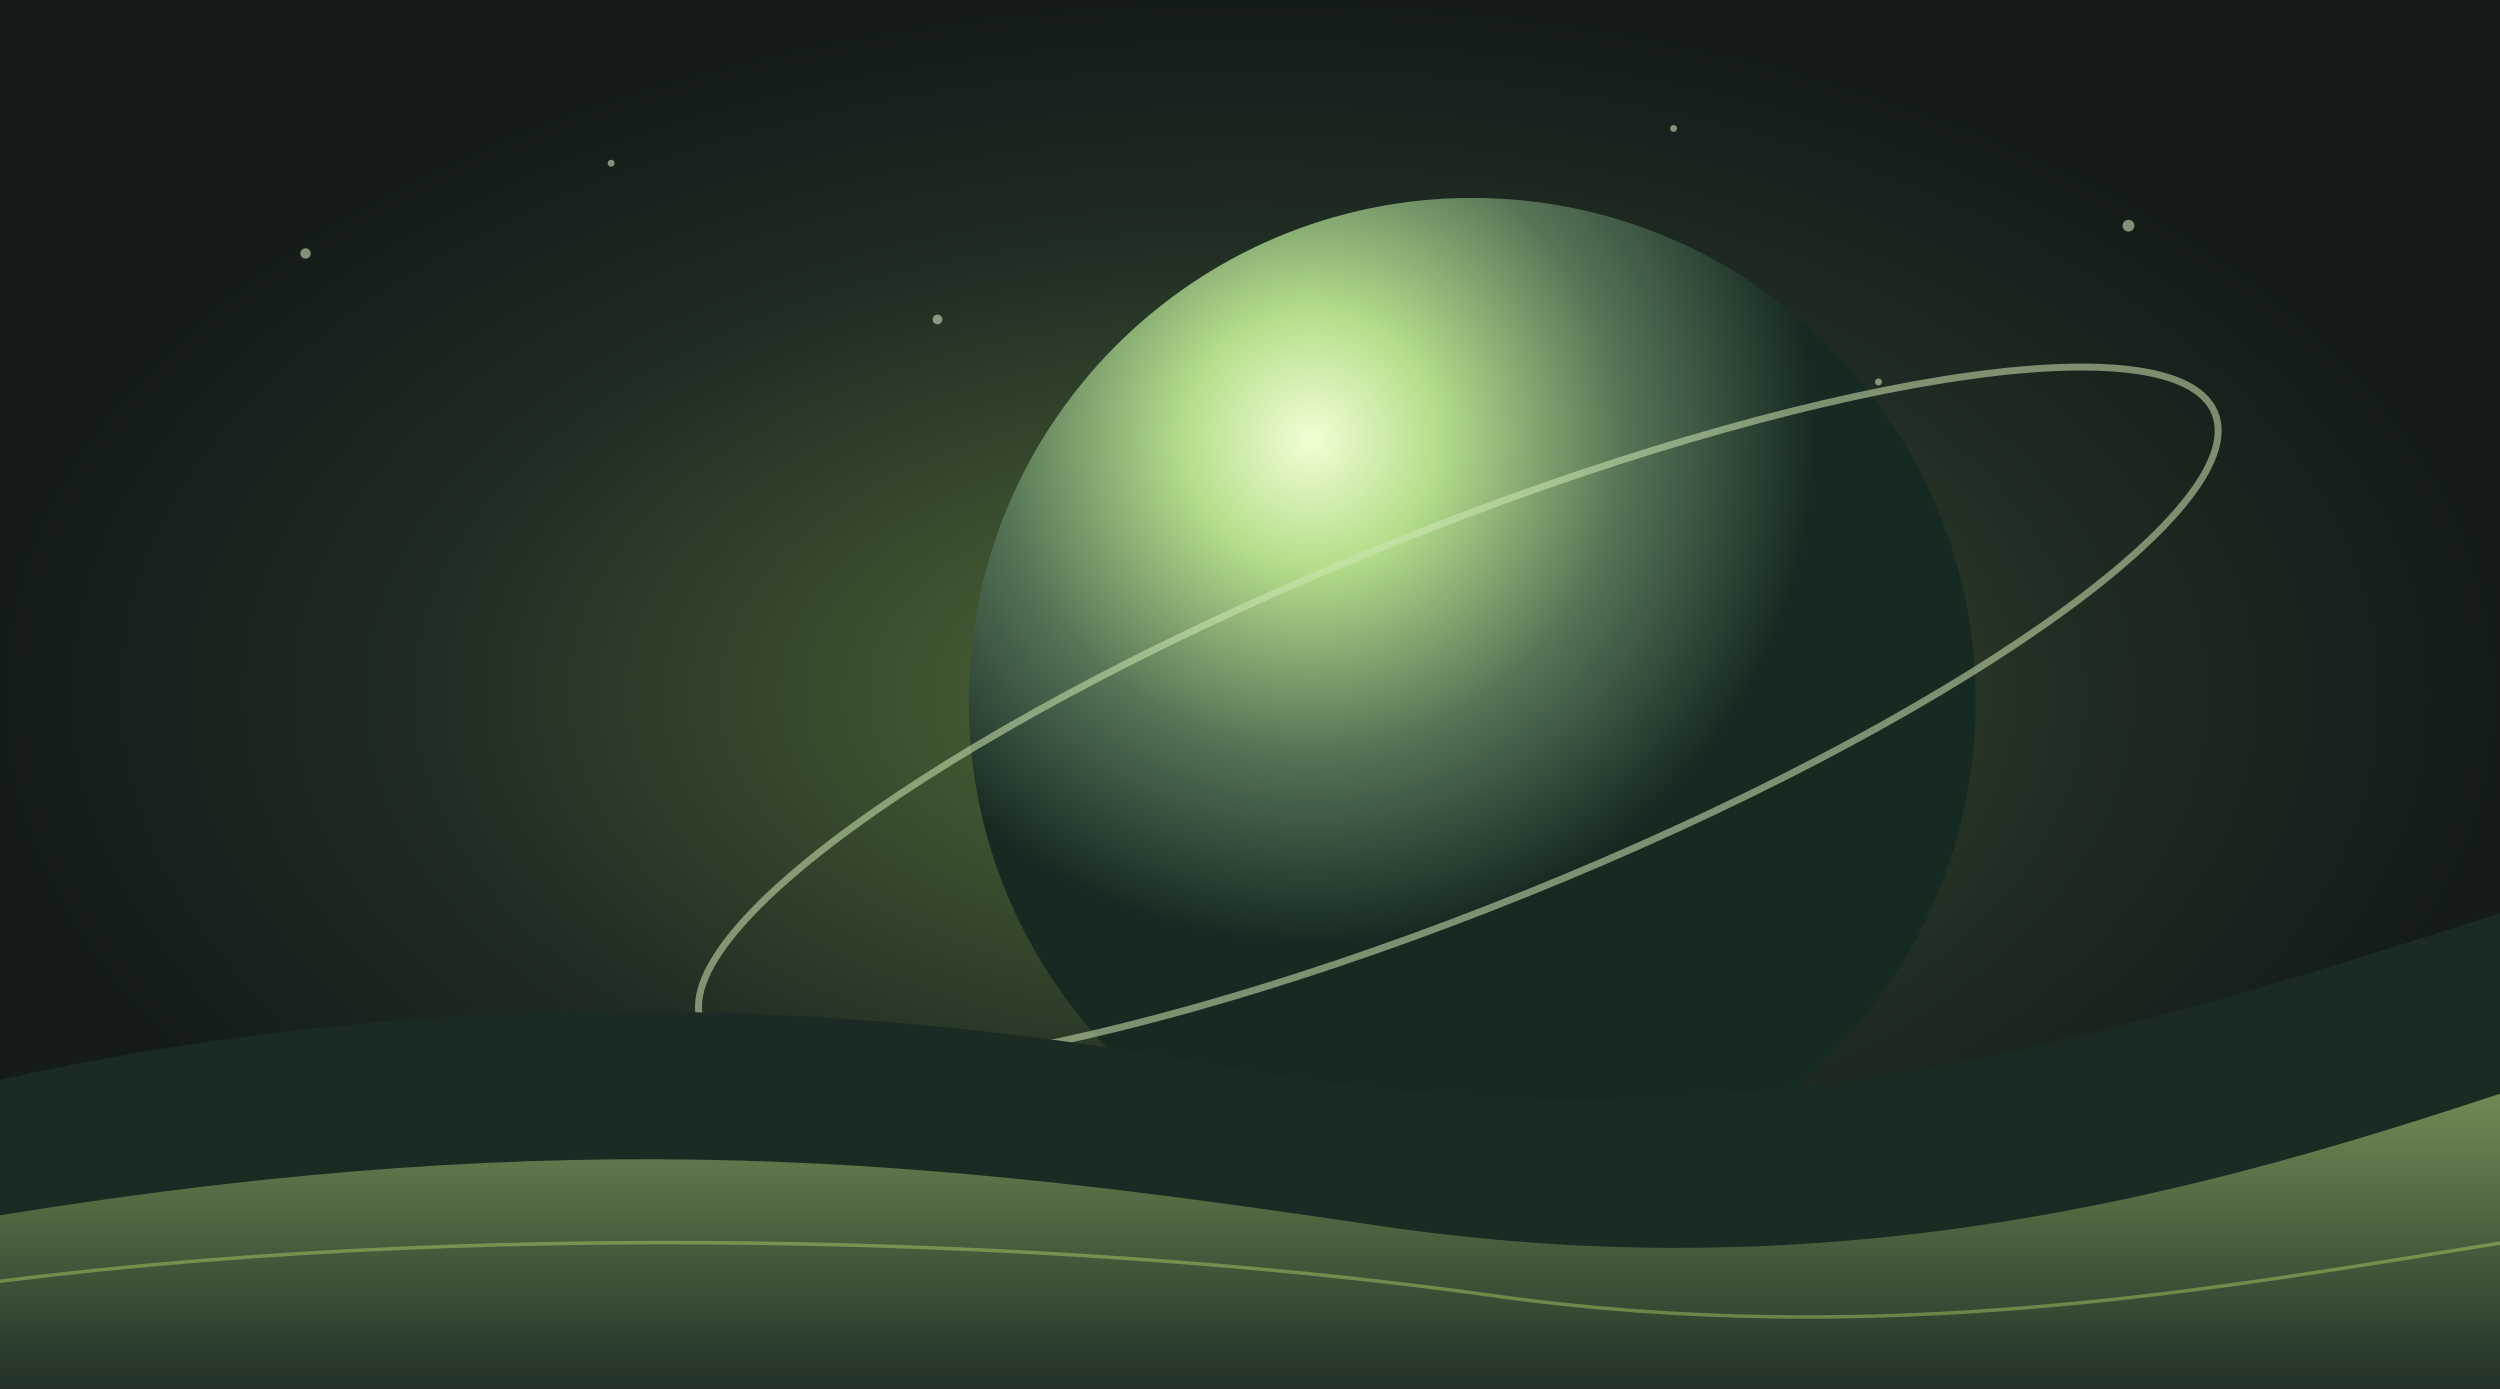
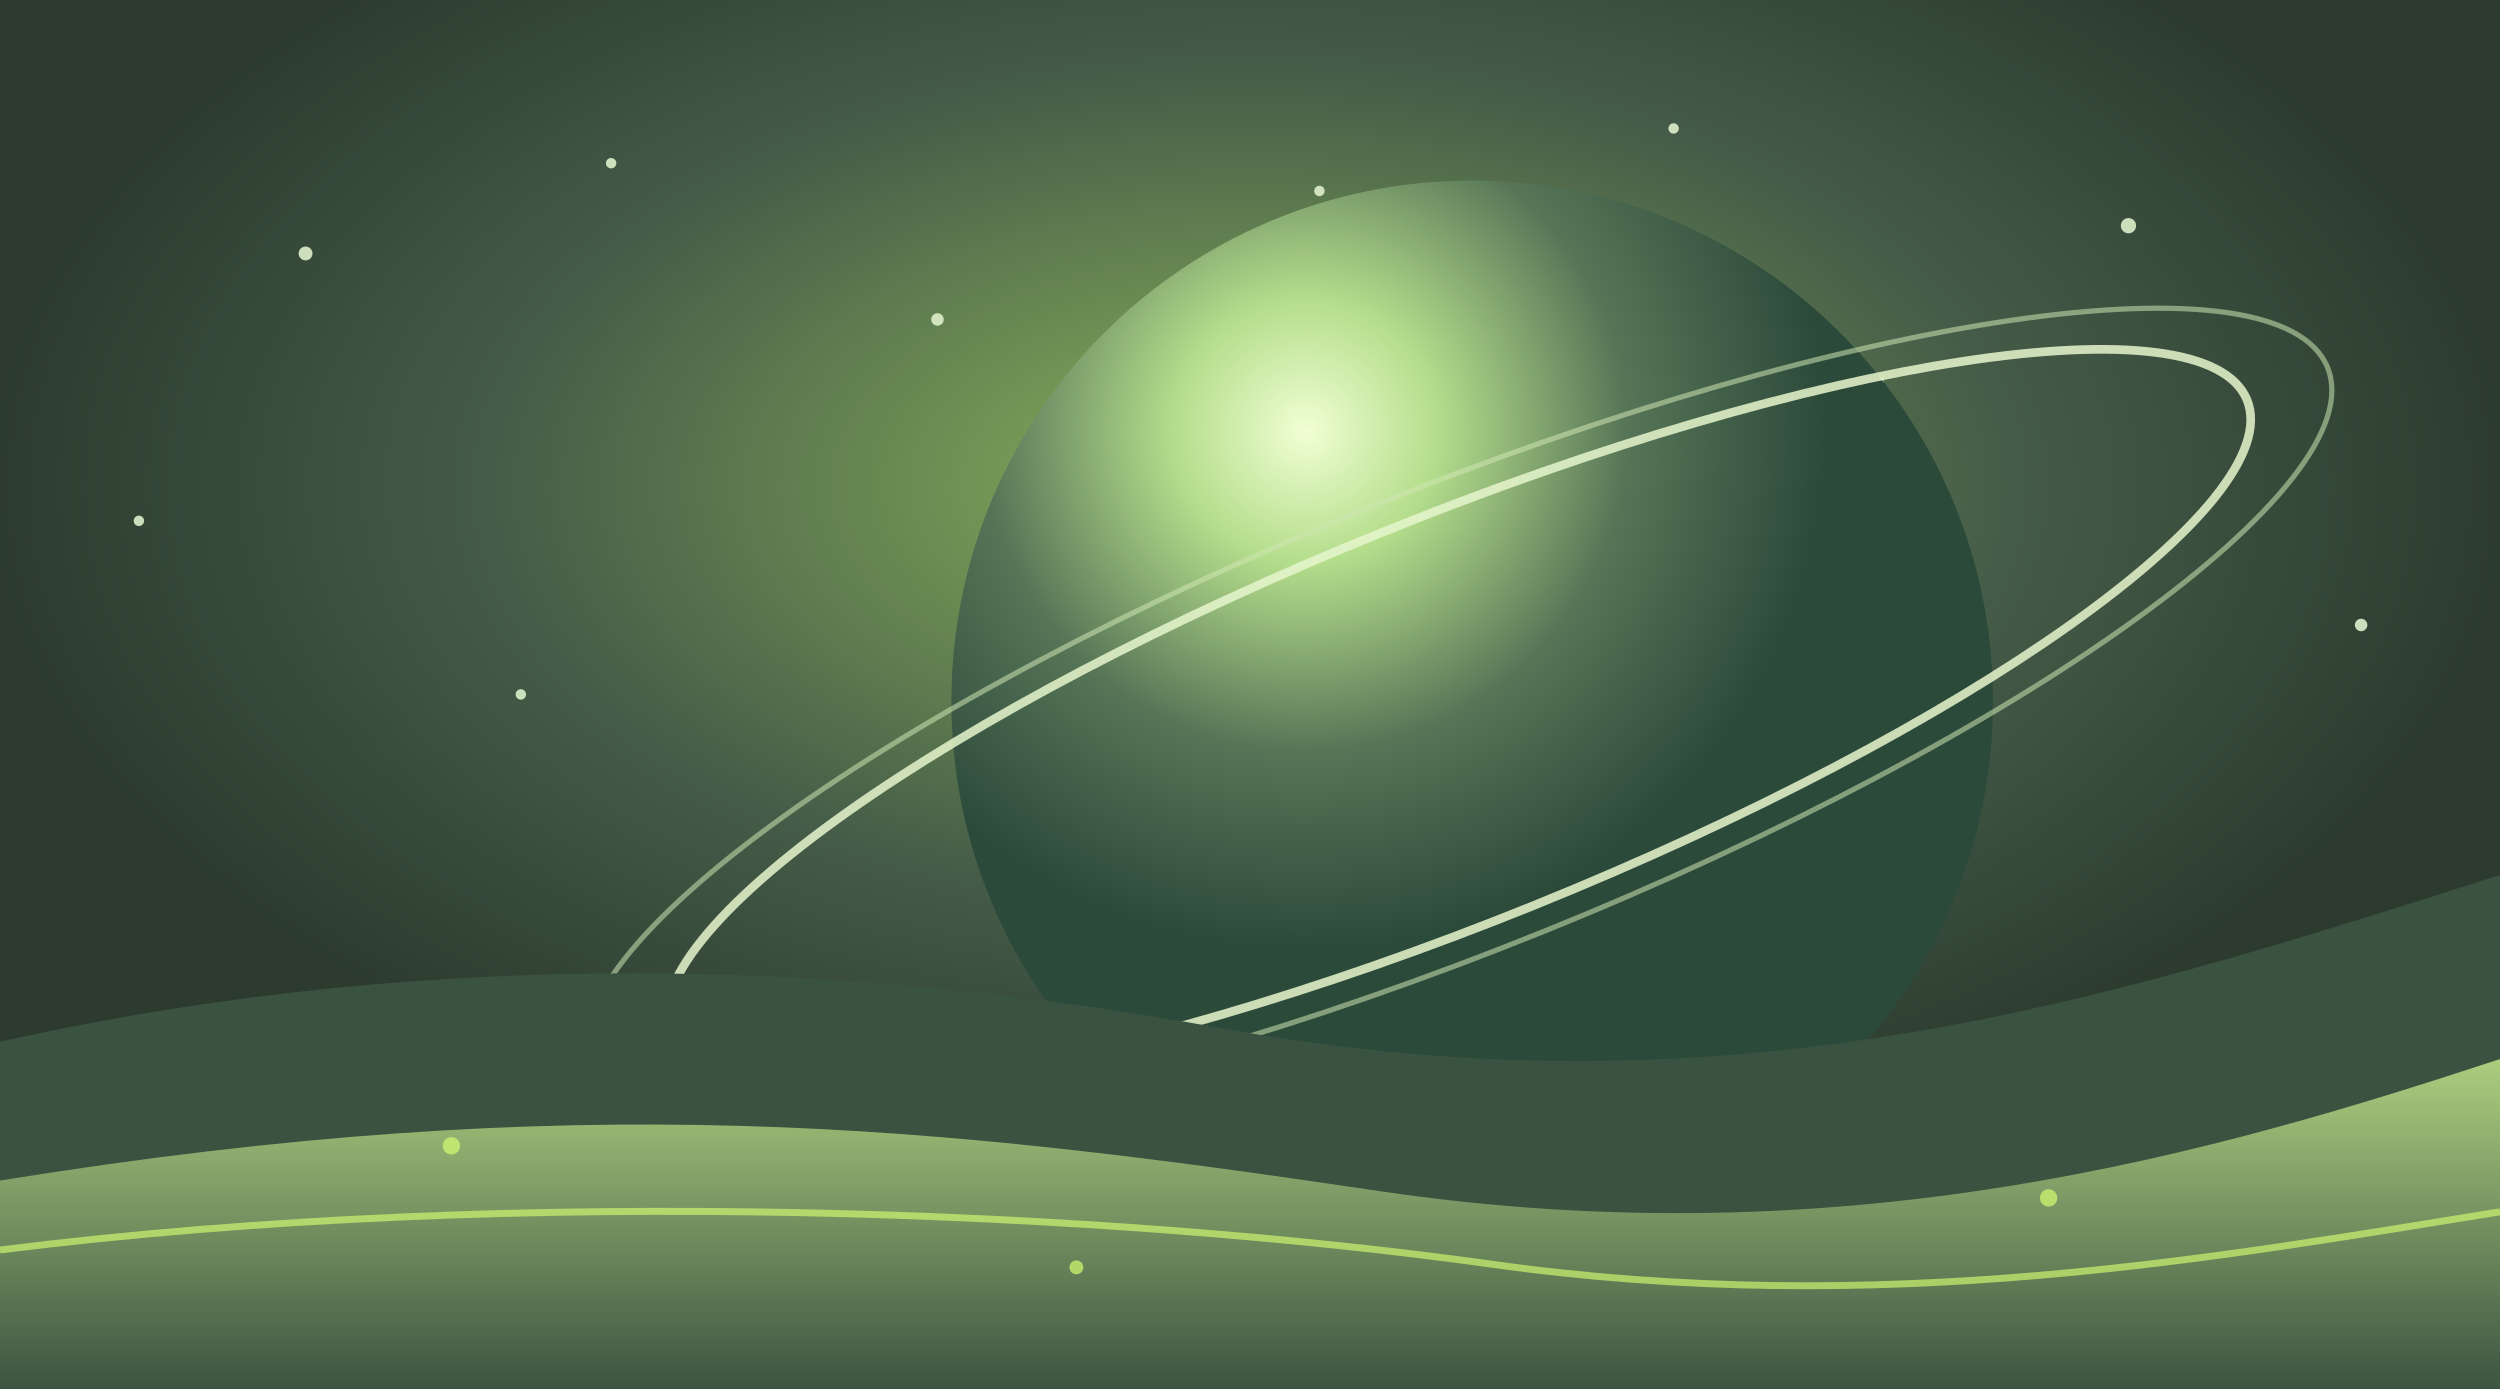
<svg xmlns="http://www.w3.org/2000/svg" viewBox="0 0 720 400">
  <defs>
-     <radialGradient id="sky">
-       <stop stop-color="#516d39" />
-       <stop offset=".65" stop-color="#202d23" />
-       <stop offset="1" stop-color="#141b18" />
+     <radialGradient id="sky" cx=".5" cy=".35">
+       <stop stop-color="#8ab35c" />
+       <stop offset=".6" stop-color="#455c48" />
+       <stop offset="1" stop-color="#2c3b2e" />
    </radialGradient>
    <radialGradient id="planet" cx=".34" cy=".24">
      <stop stop-color="#f1ffd4" />
      <stop offset=".25" stop-color="#b5de8c" />
      <stop offset=".62" stop-color="#567456" />
-       <stop offset="1" stop-color="#172a22" />
+       <stop offset="1" stop-color="#2c4a3a" />
    </radialGradient>
    <linearGradient id="ground" x2="0" y2="1">
-       <stop stop-color="#9ebe6f" />
-       <stop offset="1" stop-color="#253529" />
+       <stop stop-color="#b7db85" />
+       <stop offset="1" stop-color="#3c5442" />
    </linearGradient>
  </defs>
  <path fill="url(#sky)" d="M0 0h720v400H0z" />
-   <g fill="#ddeeca" opacity=".55">
-     <circle cx="88" cy="73" r="1.5" />
-     <circle cx="176" cy="47" r="1" />
-     <circle cx="613" cy="65" r="1.7" />
-     <circle cx="541" cy="110" r="1" />
-     <circle cx="270" cy="92" r="1.4" />
-     <circle cx="482" cy="37" r="1" />
+   <g fill="#ddeeca" opacity=".9">
+     <circle cx="88" cy="73" r="2" />
+     <circle cx="176" cy="47" r="1.5" />
+     <circle cx="613" cy="65" r="2.2" />
+     <circle cx="541" cy="110" r="1.5" />
+     <circle cx="270" cy="92" r="1.8" />
+     <circle cx="482" cy="37" r="1.5" />
+     <circle cx="40" cy="150" r="1.5" />
+     <circle cx="680" cy="180" r="1.8" />
+     <circle cx="380" cy="55" r="1.5" />
+     <circle cx="150" cy="200" r="1.5" />
  </g>
-   <circle cx="424" cy="202" r="145" fill="url(#planet)" />
-   <ellipse cx="420" cy="207" rx="235" ry="54" transform="rotate(-22 420 207)" fill="none" stroke="#cde6b2" stroke-width="2" opacity=".55" />
-   <path d="M0 311c112-25 231-26 351-4 148 27 256-8 369-44v137H0z" fill="#1a2b23" />
-   <path d="M0 350c167-27 269-16 397 3 135 20 241-11 323-38v85H0z" fill="url(#ground)" opacity=".65" />
-   <path d="M0 369c151-19 321-11 429 4 113 16 210-2 291-15" fill="none" stroke="#d4fc71" opacity=".34" />
+   <circle cx="424" cy="202" r="150" fill="url(#planet)" />
+   <ellipse cx="420" cy="207" rx="245" ry="58" transform="rotate(-22 420 207)" fill="none" stroke="#e6f6cd" stroke-width="2.5" opacity=".85" />
+   <ellipse cx="420" cy="207" rx="270" ry="66" transform="rotate(-22 420 207)" fill="none" stroke="#cde6b2" stroke-width="1.5" opacity=".55" />
+   <path d="M0 300c112-25 231-26 351-4 148 27 256-8 369-44v148H0z" fill="#3a5240" />
+   <path d="M0 340c167-27 269-16 397 3 135 20 241-11 323-38v95H0z" fill="url(#ground)" opacity=".9" />
+   <path d="M0 360c151-19 321-11 429 4 113 16 210-2 291-15" fill="none" stroke="#d4fc71" opacity=".65" stroke-width="2" />
+   <g fill="#d4fc71" opacity=".7">
+     <circle cx="130" cy="330" r="2.5" />
+     <circle cx="590" cy="345" r="2.5" />
+     <circle cx="310" cy="365" r="2" />
+   </g>
</svg>
